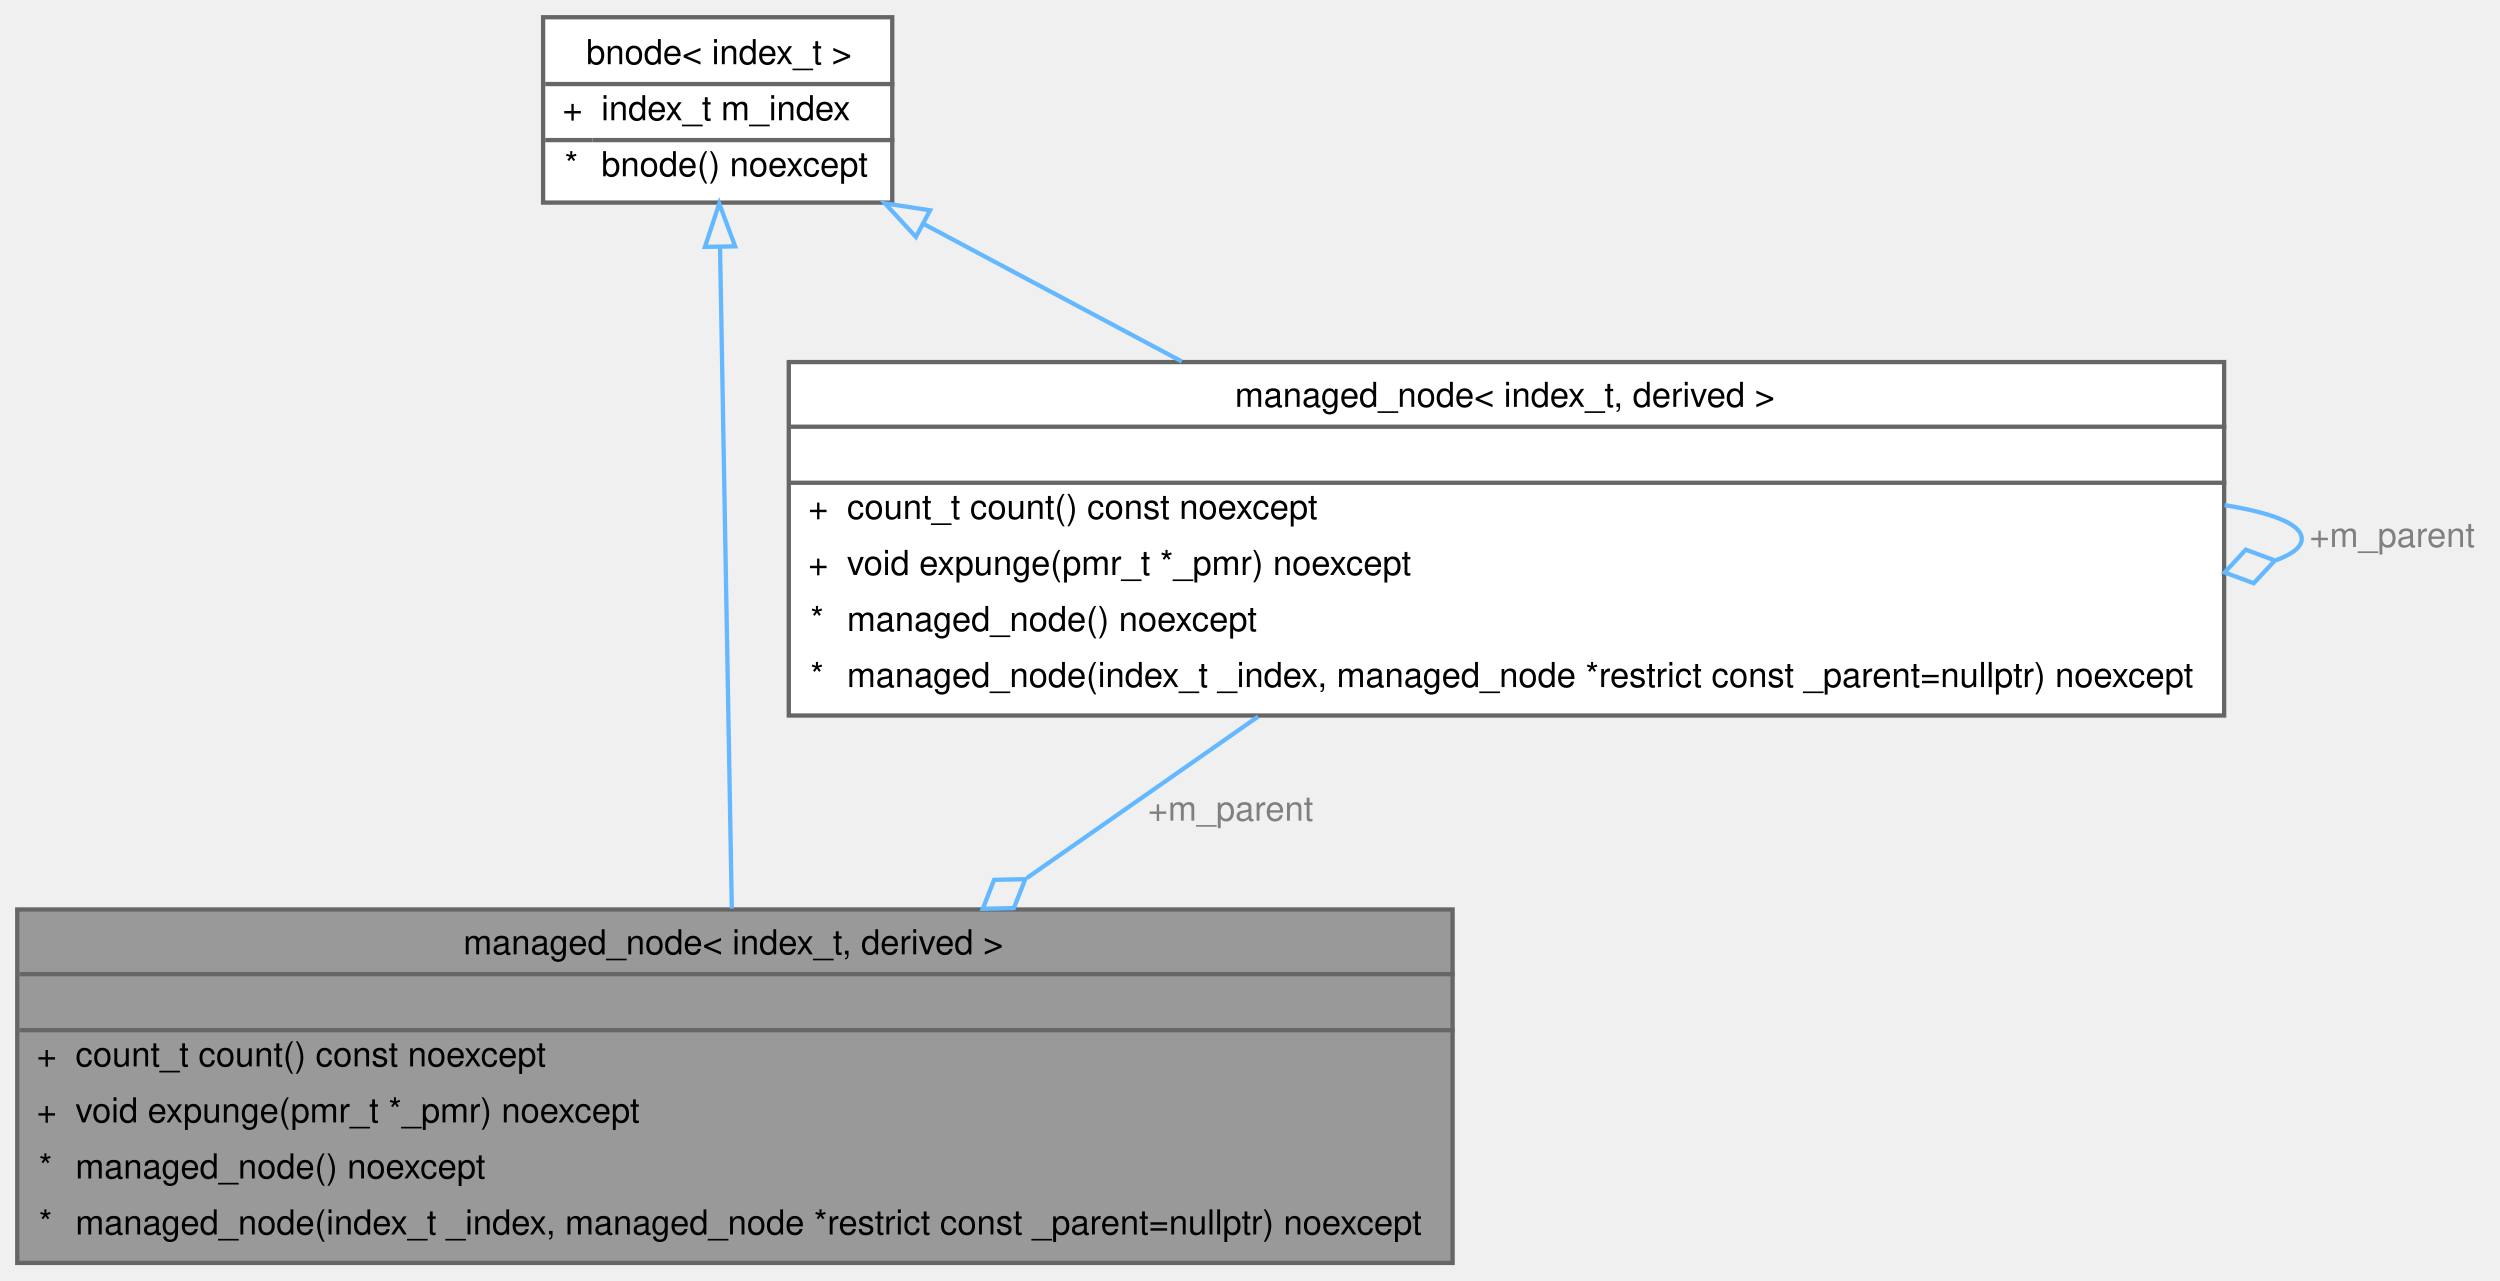
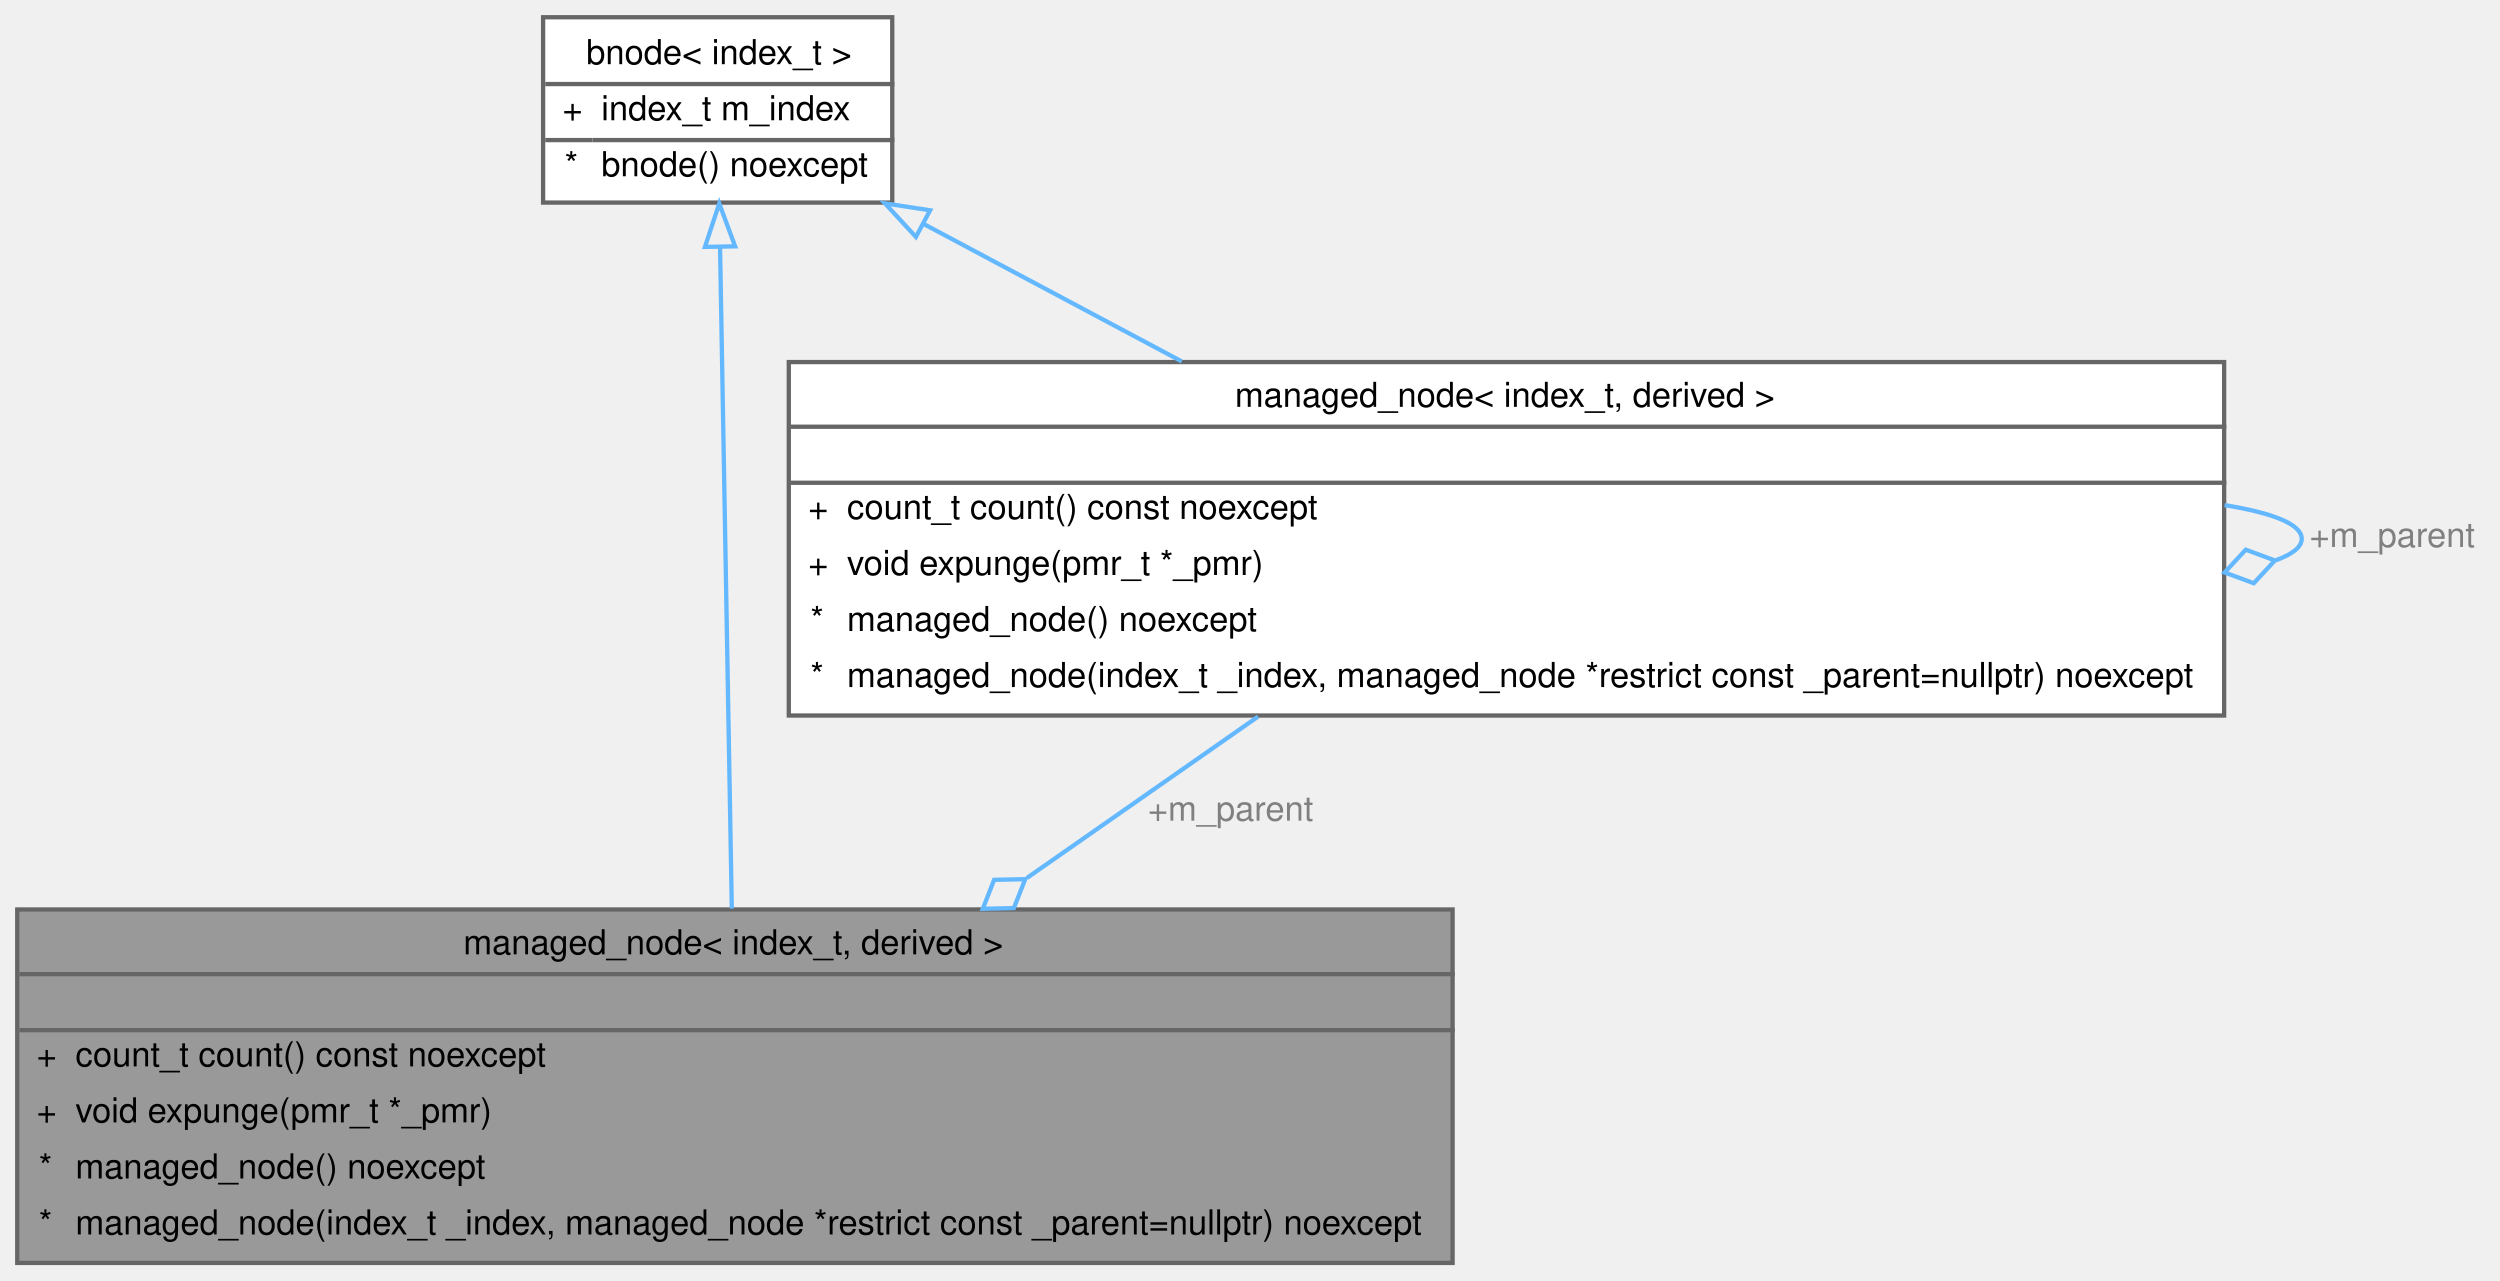
<svg xmlns="http://www.w3.org/2000/svg" xmlns:xlink="http://www.w3.org/1999/xlink" width="580pt" height="297pt" viewBox="0.00 0.00 580.00 297.00">
  <g id="graph0" class="graph" transform="scale(1 1) rotate(0) translate(4 293)">
    <g id="Node000001" class="node">
      <g id="a_Node000001">
        <a xlink:title="A hierarchical node in a pathfinding context, with a clean-up mechanism.">
          <polygon fill="#999999" stroke="transparent" points="333,-82 0,-82 0,0 333,0 333,-82" />
          <text text-anchor="start" x="103.5" y="-71.6" font-family="Helvetica,sans-Serif" font-size="8.00">managed_node&lt; index_t, derived &gt;</text>
          <text text-anchor="start" x="165.5" y="-58.6" font-family="Helvetica,sans-Serif" font-size="8.00"> </text>
          <text text-anchor="start" x="4.5" y="-45.6" font-family="Helvetica,sans-Serif" font-size="8.00">+</text>
          <text text-anchor="start" x="13.5" y="-45.6" font-family="Helvetica,sans-Serif" font-size="8.00">count_t count() const noexcept</text>
          <text text-anchor="start" x="4.5" y="-32.6" font-family="Helvetica,sans-Serif" font-size="8.00">+</text>
-           <text text-anchor="start" x="13.5" y="-32.6" font-family="Helvetica,sans-Serif" font-size="8.00">void expunge(pmr_t *_pmr) noexcept</text>
+           <text text-anchor="start" x="13.5" y="-32.6" font-family="Helvetica,sans-Serif" font-size="8.00">void expunge(pmr_t *_pmr)</text>
          <text text-anchor="start" x="5" y="-19.6" font-family="Helvetica,sans-Serif" font-size="8.00">*</text>
          <text text-anchor="start" x="13.5" y="-19.6" font-family="Helvetica,sans-Serif" font-size="8.00">managed_node() noexcept</text>
          <text text-anchor="start" x="5" y="-6.6" font-family="Helvetica,sans-Serif" font-size="8.00">*</text>
          <text text-anchor="start" x="13.5" y="-6.6" font-family="Helvetica,sans-Serif" font-size="8.00">managed_node(index_t _index, managed_node *restrict const _parent=nullptr) noexcept</text>
          <polygon fill="#666666" stroke="#666666" points="0.5,-67 0.5,-67 333.5,-67 333.5,-67 0.5,-67" />
          <polygon fill="#666666" stroke="#666666" points="0.5,-54 0.5,-54 333.5,-54 333.5,-54 0.5,-54" />
          <polygon fill="none" stroke="#666666" points="0,0 0,-82 333,-82 333,0 0,0" />
        </a>
      </g>
    </g>
    <g id="Node000002" class="node">
      <g id="a_Node000002">
        <a xlink:href="../../da/d98/structchdr_1_1solvers_1_1bnode.html" target="_top" xlink:title="Base class for pathfinding nodes.">
          <polygon fill="white" stroke="transparent" points="203,-289 122,-289 122,-246 203,-246 203,-289" />
          <text text-anchor="start" x="132" y="-278.1" font-family="Helvetica,sans-Serif" font-size="8.00">bnode&lt; index_t &gt;</text>
          <text text-anchor="start" x="126.5" y="-265.1" font-family="Helvetica,sans-Serif" font-size="8.00">+</text>
          <text text-anchor="start" x="135.5" y="-265.1" font-family="Helvetica,sans-Serif" font-size="8.00">index_t m_index</text>
          <text text-anchor="start" x="127" y="-252.1" font-family="Helvetica,sans-Serif" font-size="8.00">*</text>
          <text text-anchor="start" x="135.5" y="-252.1" font-family="Helvetica,sans-Serif" font-size="8.00">bnode() noexcept</text>
          <polygon fill="#666666" stroke="#666666" points="122.5,-273.5 122.5,-273.5 203.5,-273.5 203.5,-273.5 122.5,-273.5" />
          <polygon fill="#666666" stroke="#666666" points="122.5,-260.5 122.5,-260.5 133.5,-260.5 133.5,-260.5 122.5,-260.5" />
          <polygon fill="#666666" stroke="#666666" points="133.5,-260.5 133.5,-260.5 203.5,-260.5 203.5,-260.5 133.5,-260.5" />
          <polygon fill="none" stroke="#666666" points="122,-246 122,-289 203,-289 203,-246 122,-246" />
        </a>
      </g>
    </g>
    <g id="edge1_Node000001_Node000002" class="edge">
      <g id="a_edge1_Node000001_Node000002">
        <a xlink:title=" ">
          <path fill="none" stroke="#63b8ff" d="M163.05,-235.6C163.76,-195.7 165,-126.17 165.78,-82.2" />
          <polygon fill="none" stroke="#63b8ff" points="159.55,-235.72 162.87,-245.78 166.55,-235.85 159.55,-235.72" />
        </a>
      </g>
    </g>
    <g id="Node000003" class="node">
      <g id="a_Node000003">
        <a xlink:href="../../df/d64/structchdr_1_1solvers_1_1managed__node.html" target="_top" xlink:title="A hierarchical node in a pathfinding context, with a clean-up mechanism.">
          <polygon fill="white" stroke="transparent" points="512,-209 179,-209 179,-127 512,-127 512,-209" />
          <text text-anchor="start" x="282.5" y="-198.6" font-family="Helvetica,sans-Serif" font-size="8.00">managed_node&lt; index_t, derived &gt;</text>
          <text text-anchor="start" x="344.5" y="-185.6" font-family="Helvetica,sans-Serif" font-size="8.00"> </text>
          <text text-anchor="start" x="183.5" y="-172.6" font-family="Helvetica,sans-Serif" font-size="8.00">+</text>
          <text text-anchor="start" x="192.5" y="-172.6" font-family="Helvetica,sans-Serif" font-size="8.00">count_t count() const noexcept</text>
          <text text-anchor="start" x="183.5" y="-159.6" font-family="Helvetica,sans-Serif" font-size="8.00">+</text>
-           <text text-anchor="start" x="192.5" y="-159.6" font-family="Helvetica,sans-Serif" font-size="8.00">void expunge(pmr_t *_pmr) noexcept</text>
+           <text text-anchor="start" x="192.5" y="-159.6" font-family="Helvetica,sans-Serif" font-size="8.00">void expunge(pmr_t *_pmr)</text>
          <text text-anchor="start" x="184" y="-146.6" font-family="Helvetica,sans-Serif" font-size="8.00">*</text>
          <text text-anchor="start" x="192.5" y="-146.6" font-family="Helvetica,sans-Serif" font-size="8.00">managed_node() noexcept</text>
          <text text-anchor="start" x="184" y="-133.6" font-family="Helvetica,sans-Serif" font-size="8.00">*</text>
          <text text-anchor="start" x="192.5" y="-133.6" font-family="Helvetica,sans-Serif" font-size="8.00">managed_node(index_t _index, managed_node *restrict const _parent=nullptr) noexcept</text>
          <polygon fill="#666666" stroke="#666666" points="179.5,-194 179.5,-194 512.5,-194 512.5,-194 179.5,-194" />
          <polygon fill="#666666" stroke="#666666" points="179.5,-181 179.5,-181 512.5,-181 512.5,-181 179.5,-181" />
          <polygon fill="none" stroke="#666666" points="179,-127 179,-209 512,-209 512,-127 179,-127" />
        </a>
      </g>
    </g>
    <g id="edge3_Node000003_Node000002" class="edge">
      <g id="a_edge3_Node000003_Node000002">
        <a xlink:title=" ">
          <path fill="none" stroke="#63b8ff" d="M210.3,-241.03C228.59,-231.29 249.92,-219.92 270.17,-209.14" />
          <polygon fill="none" stroke="#63b8ff" points="208.49,-238.03 201.31,-245.82 211.78,-244.21 208.49,-238.03" />
        </a>
      </g>
    </g>
    <g id="edge2_Node000001_Node000003" class="edge">
      <g id="a_edge2_Node000001_Node000003">
        <a xlink:title=" ">
          <path fill="none" stroke="#63b8ff" d="M287.88,-126.76C270.79,-114.83 251.92,-101.65 234.25,-89.31" />
          <polygon fill="none" stroke="#63b8ff" points="233.85,-89.03 226.64,-88.88 224.01,-82.16 231.22,-82.32 233.85,-89.03" />
        </a>
      </g>
      <text text-anchor="middle" x="281.5" y="-102.6" font-family="Helvetica,sans-Serif" font-size="8.00" fill="grey"> +m_parent</text>
    </g>
    <g id="edge4_Node000003_Node000003" class="edge">
      <g id="a_edge4_Node000003_Node000003">
        <a xlink:title=" ">
          <path fill="none" stroke="#63b8ff" d="M512.11,-175.81C523.24,-174 530,-171.4 530,-168 530,-166.09 527.86,-164.43 524.01,-163.02" />
          <polygon fill="none" stroke="#63b8ff" points="523.78,-162.97 517.02,-165.47 512.11,-160.19 518.87,-157.69 523.78,-162.97" />
        </a>
      </g>
      <text text-anchor="middle" x="551" y="-166.1" font-family="Helvetica,sans-Serif" font-size="8.00" fill="grey"> +m_parent</text>
    </g>
  </g>
</svg>
